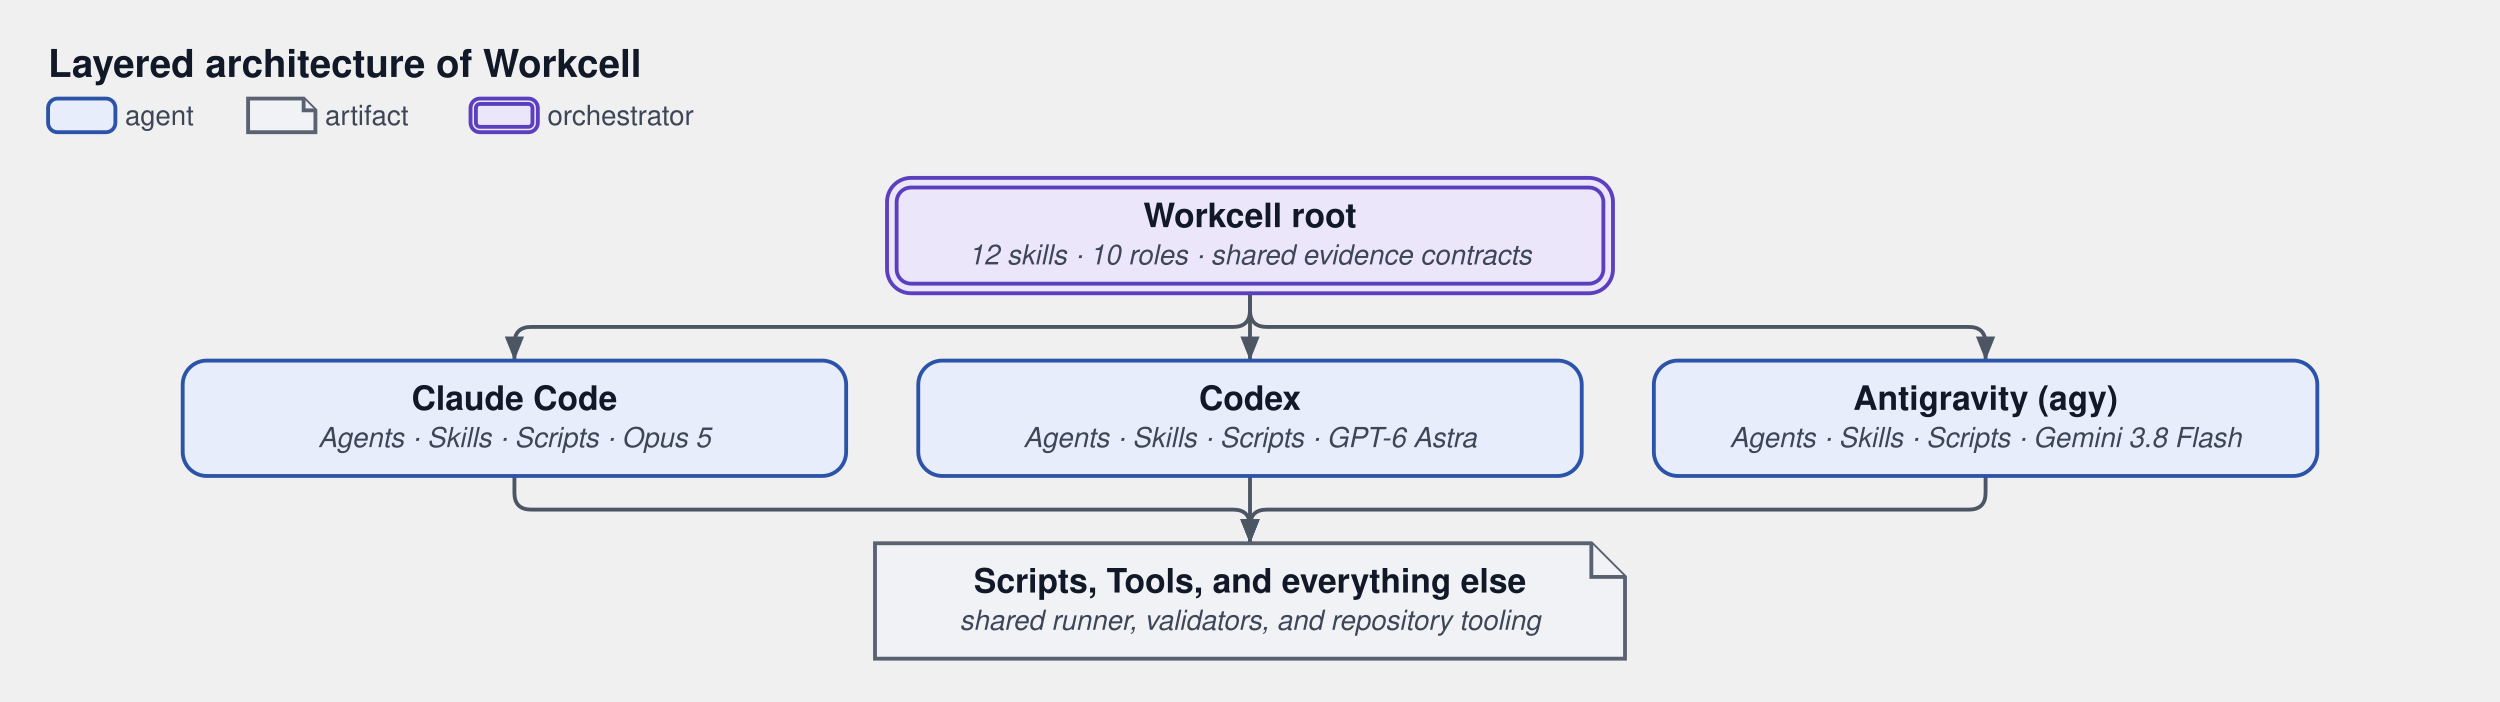
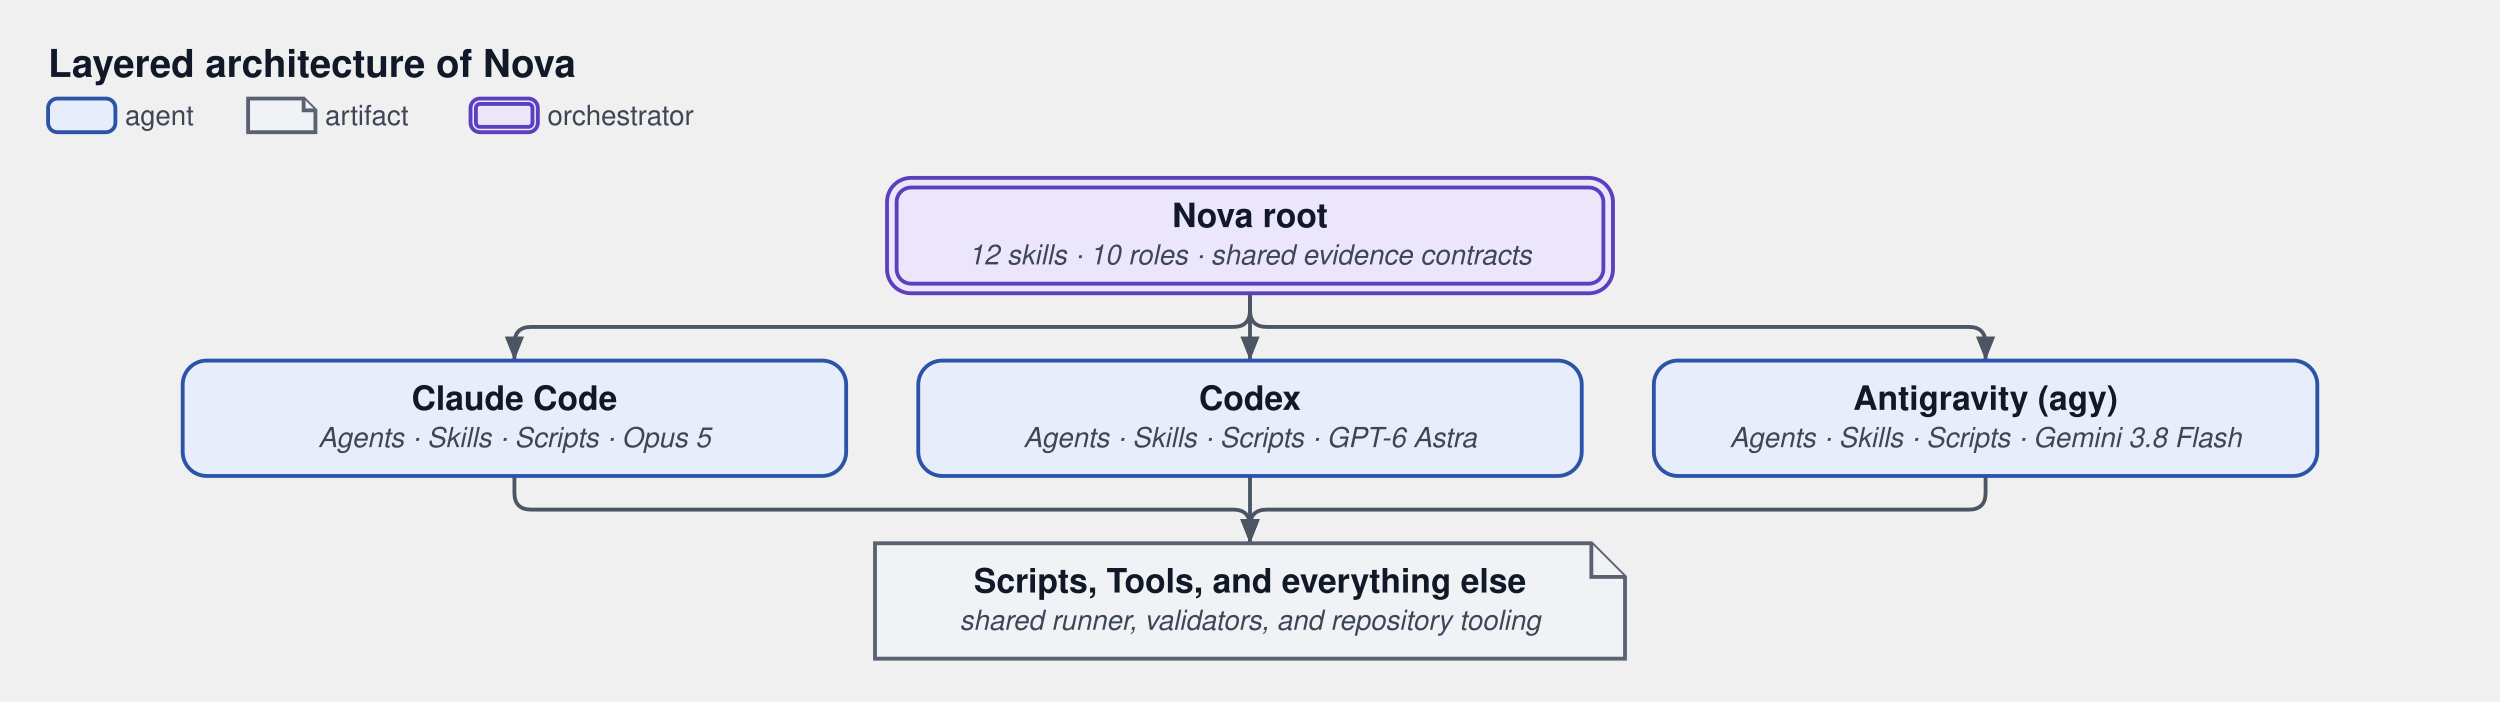
<svg xmlns="http://www.w3.org/2000/svg" viewBox="0 0 1040 292" width="100%" preserveAspectRatio="xMidYMid meet" role="img" aria-labelledby="diagram-title diagram-desc">
  <defs>
    <marker id="arrow" markerWidth="10" markerHeight="8" refX="10" refY="4" orient="auto" markerUnits="userSpaceOnUse">
      <path d="M0,0 L10,4 L0,8 Z" fill="#4b5563" />
    </marker>
    <marker id="arrow-muted" markerWidth="10" markerHeight="8" refX="10" refY="4" orient="auto" markerUnits="userSpaceOnUse">
      <path d="M0,0 L10,4 L0,8 Z" fill="#7b8494" />
    </marker>
  </defs>
  <style>
    text{font-family:-apple-system,BlinkMacSystemFont,'Segoe UI',Helvetica,Arial,sans-serif}
    .label{font-size:14px;font-weight:600;fill:#111827;text-anchor:middle}
    .sub{font-size:11.5px;font-style:italic;fill:#3d4657;text-anchor:middle}
    .title{font-size:16px;font-weight:700;fill:#111827}
    .legend{font-size:11.5px;fill:#3d4657}
    .edgelabel{font-size:11.5px;fill:#3d4657}
    .chip{fill:#ffffff;stroke:#d7dce3;stroke-width:1}
    .plate{fill:#ffffff}
    .edge{fill:none;stroke:#4b5563;stroke-width:1.6}
    .edge.dashed{stroke:#7b8494;stroke-dasharray:6 4}
    .frame{fill:none;stroke:#8a76d6;stroke-width:1.4;stroke-dasharray:1 4;stroke-linecap:round}
    .frametext{font-size:11.5px;font-weight:600;fill:#4c3a94}
    .crease{fill:none}
    .inner{fill:none;stroke-width:1}
    .k-agent{fill:#e7edfb;stroke:#2b53a8;stroke-width:1.6}
    .k-gate{fill:#fdf0d5;stroke:#a2701a;stroke-width:1.6}
    .k-human{fill:#e6f4ea;stroke:#1f7a45;stroke-width:1.6}
    .k-artifact{fill:#f1f2f5;stroke:#5a6272;stroke-width:1.6}
    .k-orchestrator{fill:#ece6fb;stroke:#5b3fbf;stroke-width:1.6}
  </style>
-   <text class="title" x="20" y="32">Layered architecture of Workcell</text>
+   <text class="title" x="20" y="32">Layered architecture of Nova</text>
  <rect class="k-agent" x="20" y="41" width="28" height="14" rx="3.92" />
  <text class="legend" text-anchor="start" x="52" y="52">agent</text>
  <path class="k-artifact" d="M 103.21 41 L 126.31 41 L 131.21 45.9 L 131.21 55 L 103.21 55 Z" />
  <path class="k-artifact crease" d="M 126.31 41 L 126.31 45.9 L 131.21 45.9" />
  <text class="legend" text-anchor="start" x="135.21" y="52">artifact</text>
  <rect class="k-orchestrator" x="195.74" y="41" width="28" height="14" rx="3.92" />
  <rect class="k-orchestrator inner" x="197.98" y="43.24" width="23.52" height="9.52" rx="1.68" />
  <text class="legend" text-anchor="start" x="227.74" y="52">orchestrator</text>
  <path class="edge" marker-end="url(#arrow)" d="M 520 122 L 520 129 Q 520 136 513 136 L 221 136 Q 214 136 214 143 L 214 150" />
  <path class="edge" marker-end="url(#arrow)" d="M 520 122 L 520 150" />
  <path class="edge" marker-end="url(#arrow)" d="M 520 122 L 520 129 Q 520 136 527 136 L 819 136 Q 826 136 826 143 L 826 150" />
  <path class="edge" marker-end="url(#arrow)" d="M 214 198 L 214 205 Q 214 212 221 212 L 513 212 Q 520 212 520 219 L 520 226" />
  <path class="edge" marker-end="url(#arrow)" d="M 520 198 L 520 226" />
  <path class="edge" marker-end="url(#arrow)" d="M 826 198 L 826 205 Q 826 212 819 212 L 527 212 Q 520 212 520 219 L 520 226" />
  <rect class="k-orchestrator" x="369" y="74" width="302" height="48" rx="10" />
  <rect class="k-orchestrator inner" x="373" y="78" width="294" height="40" rx="6" />
-   <text class="label" x="520" y="94.5">Workcell root</text>
+   <text class="label" x="520" y="94.5">Nova root</text>
  <text class="sub" x="520" y="110">12 skills · 10 roles · shared evidence contracts</text>
  <rect class="k-agent" x="76" y="150" width="276" height="48" rx="10" />
  <text class="label" x="214" y="170.5">Claude Code</text>
  <text class="sub" x="214" y="186">Agents · Skills · Scripts · Opus 5</text>
  <rect class="k-agent" x="382" y="150" width="276" height="48" rx="10" />
  <text class="label" x="520" y="170.5">Codex</text>
  <text class="sub" x="520" y="186">Agents · Skills · Scripts · GPT-6 Astra</text>
  <rect class="k-agent" x="688" y="150" width="276" height="48" rx="10" />
  <text class="label" x="826" y="170.5">Antigravity (agy)</text>
  <text class="sub" x="826" y="186">Agents · Skills · Scripts · Gemini 3.8 Flash</text>
  <path class="k-artifact" d="M 364 226 L 662 226 L 676 240 L 676 274 L 364 274 Z" />
  <path class="k-artifact crease" d="M 662 226 L 662 240 L 676 240" />
  <text class="label" x="520" y="246.5">Scripts, Tools, and everything else</text>
  <text class="sub" x="520" y="262">shared runner, validators, and repository tooling</text>
</svg>
